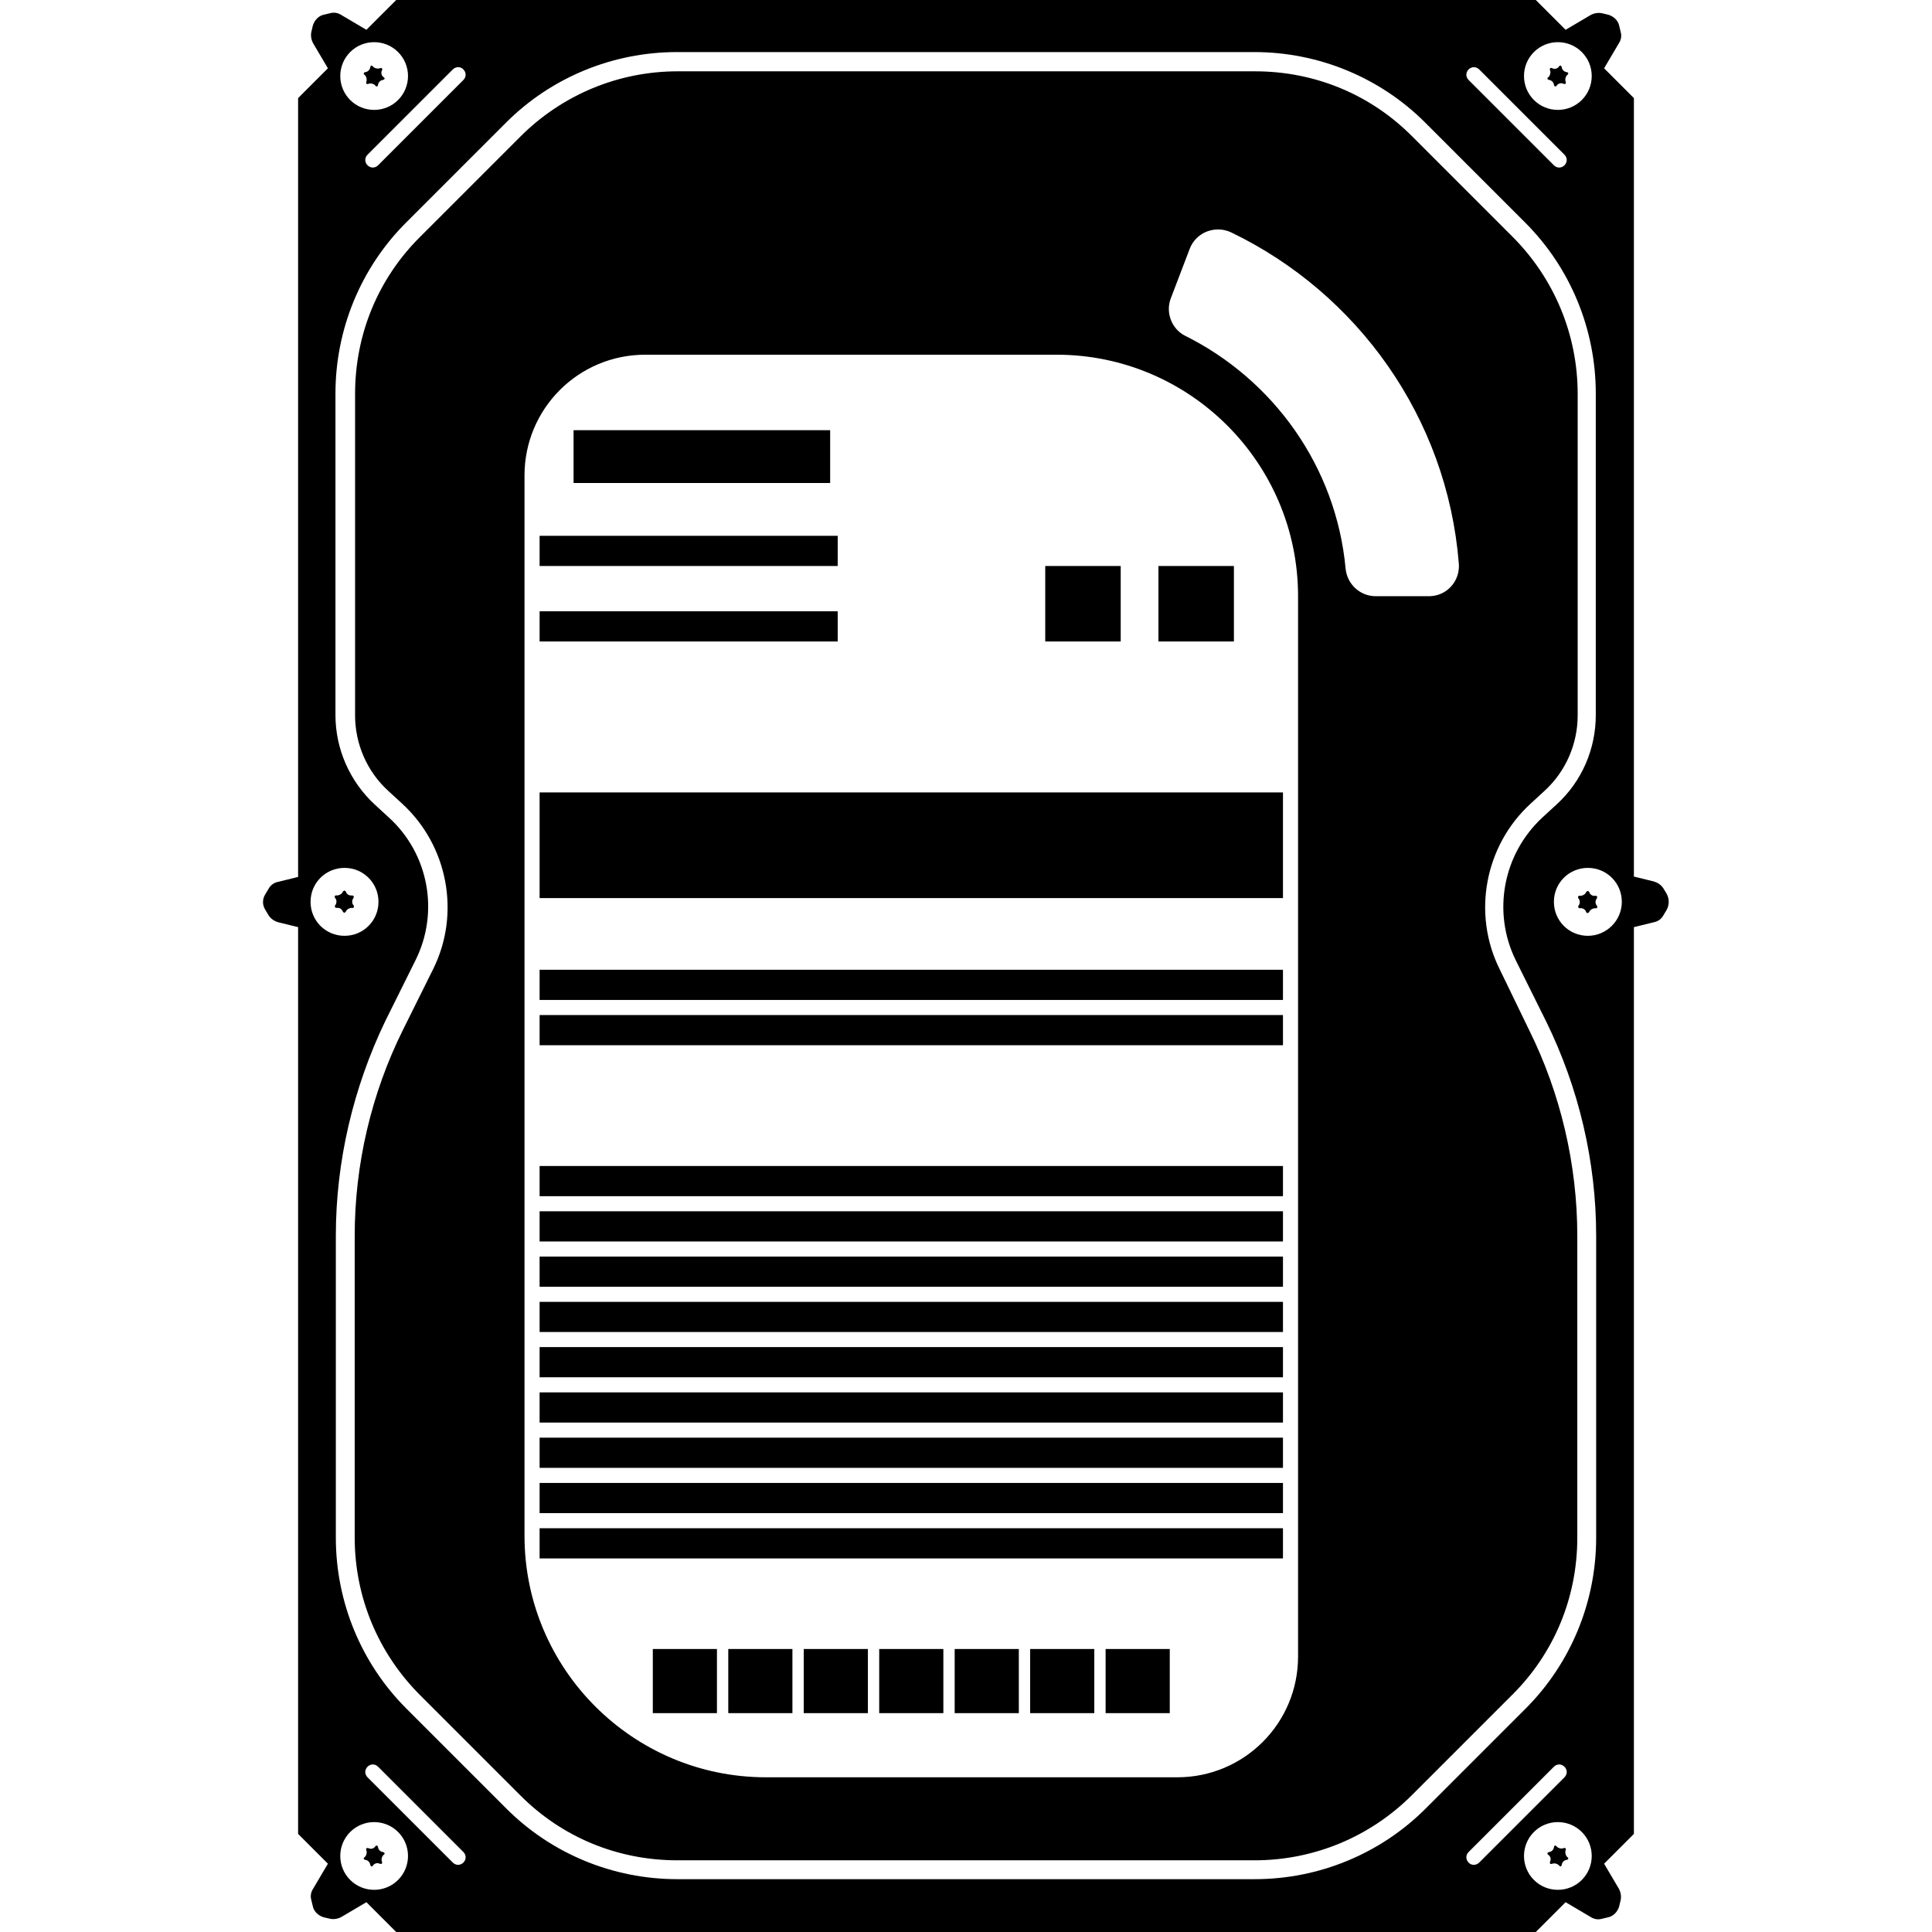
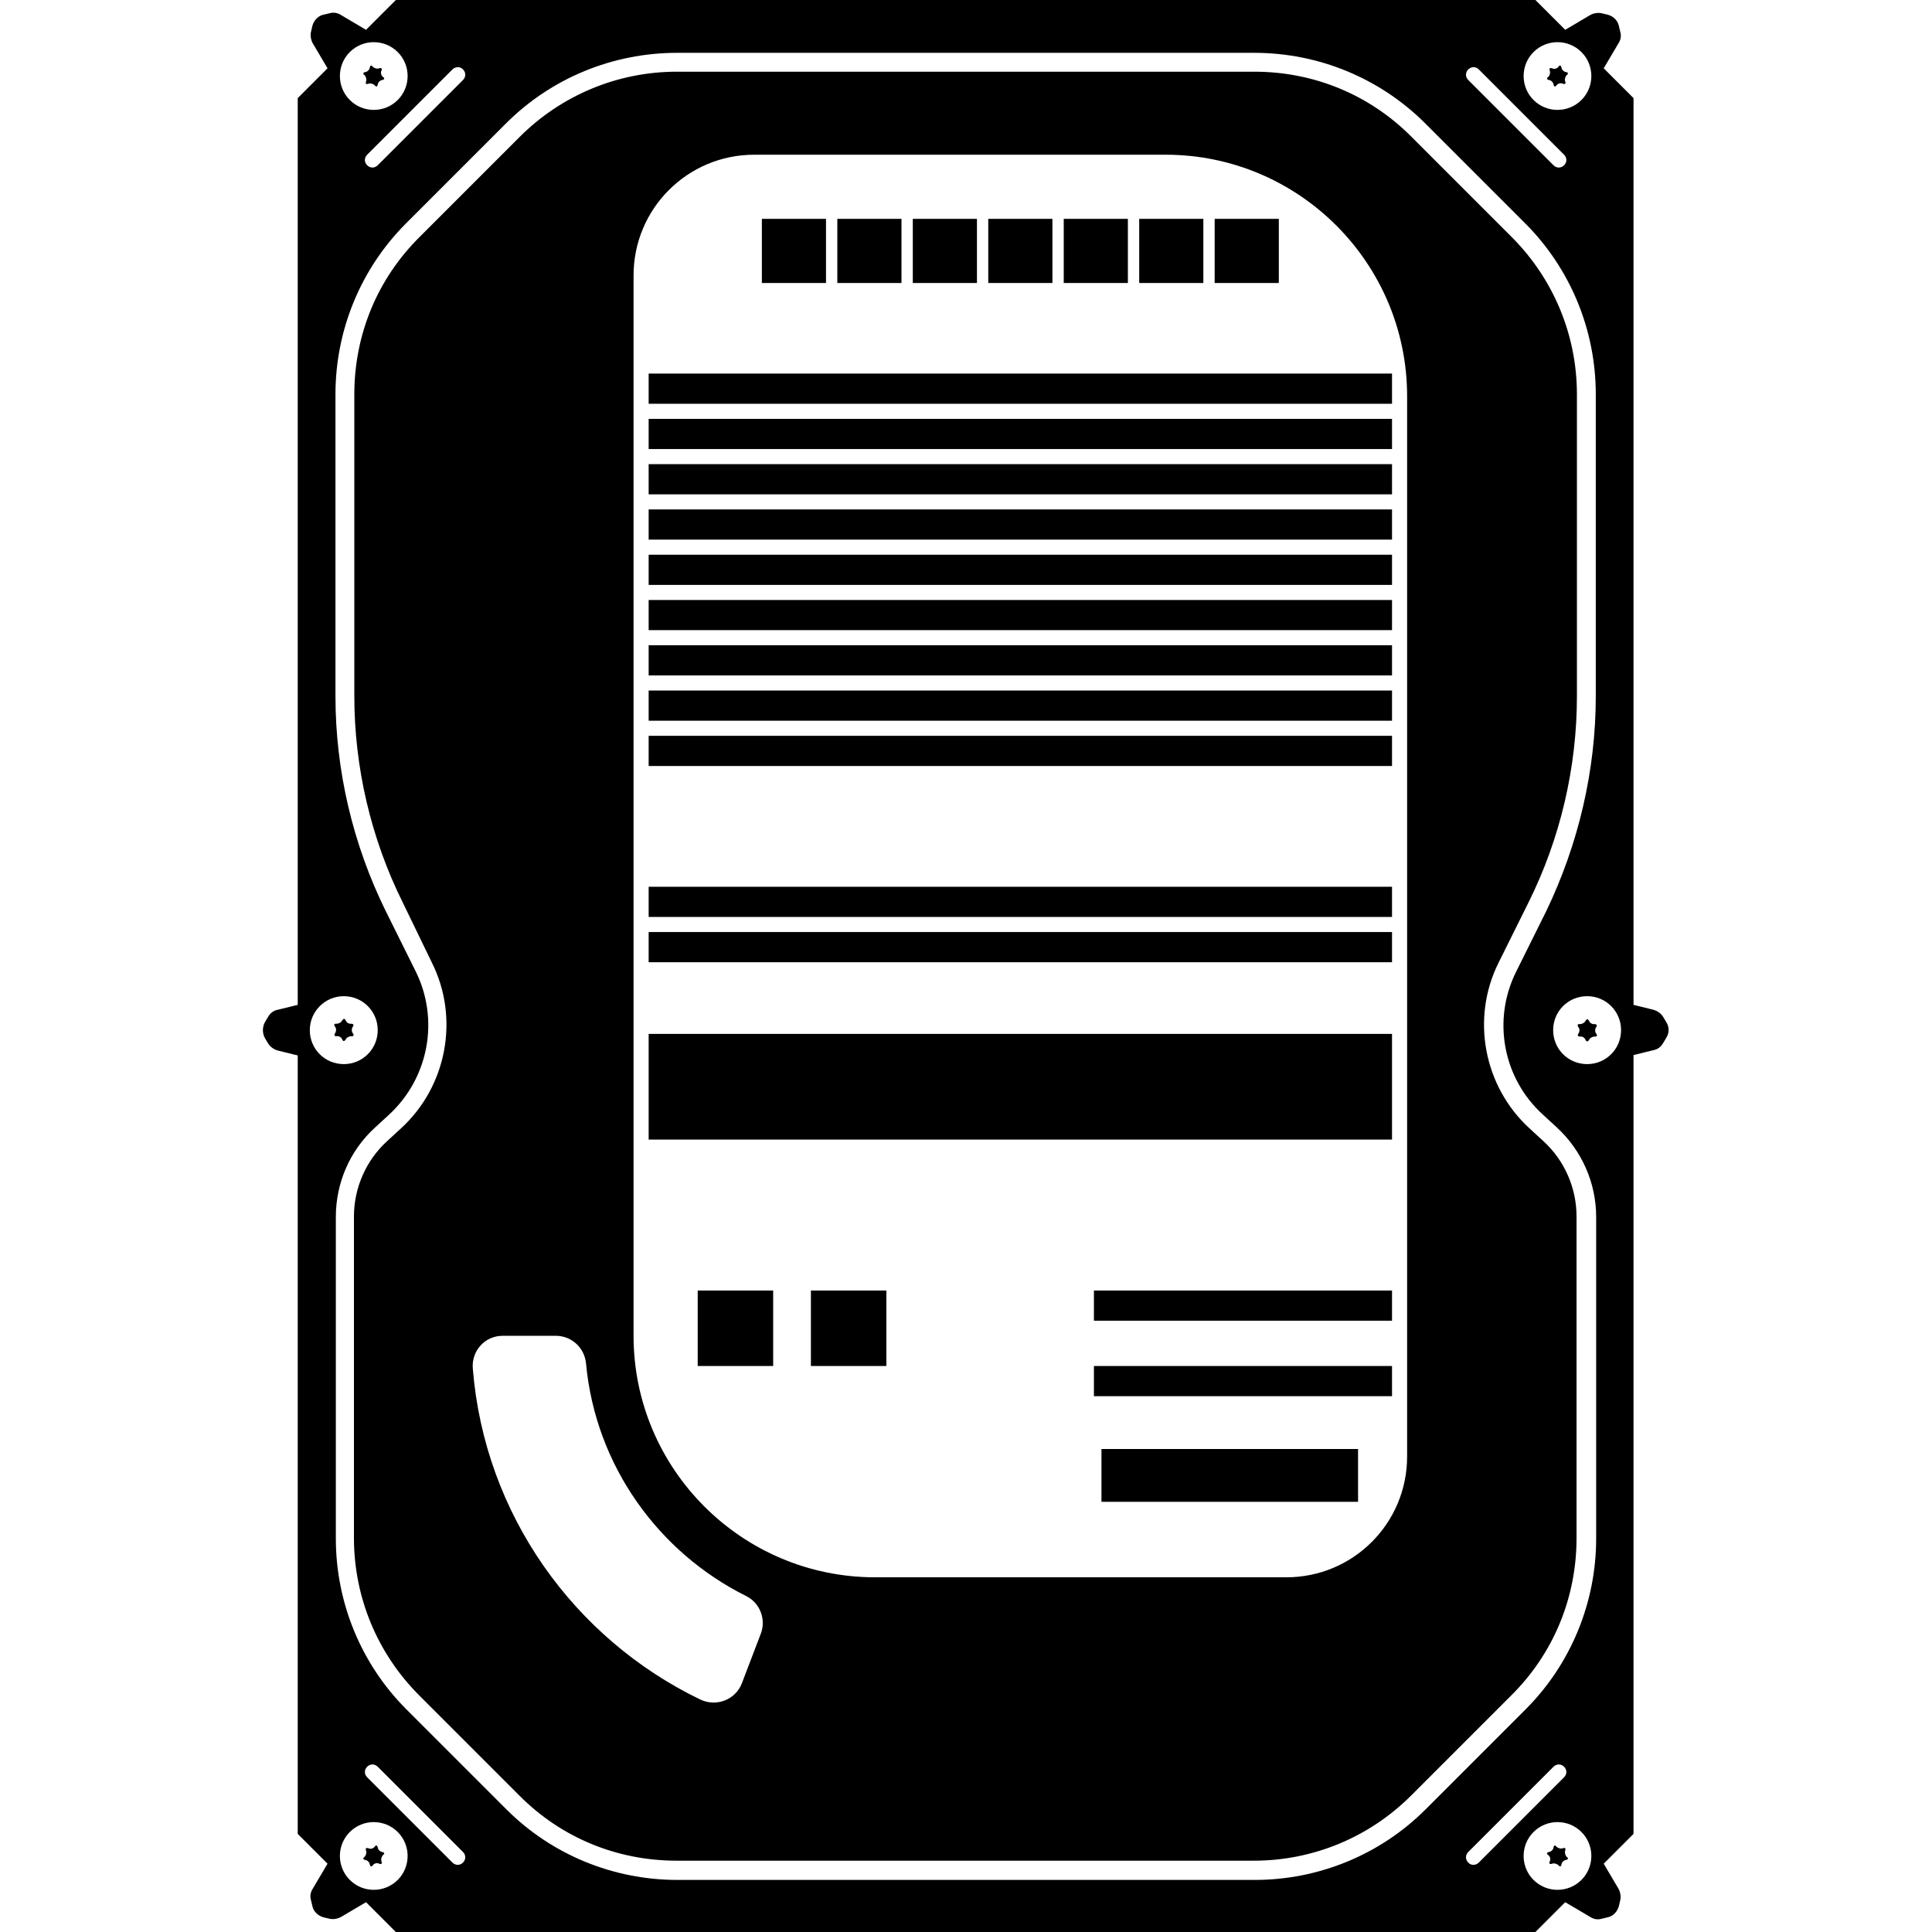
<svg xmlns="http://www.w3.org/2000/svg" version="1.1" x="0" y="0" viewBox="0 0 512 512" xml:space="preserve">
-   <path d="M220 128h-68v-14h68v14zm2 14h-79v8h79v-8zm0 20h-79v8h79v-8zm-79 103h197v-8H143v8zm0 12h197v-8H143v8zm0 40h197v-8H143v8zm0 12h197v-8H143v8zm0 12h197v-8H143v8zm0 12h197v-8H143v8zm0 12h197v-8H143v8zm0 12h197v-8H143v8zm0 12h197v-8H143v8zm0 12h197v-8H143v8zm0 12h197v-8H143v8zm154-263h-20v20h20v-20zm10 20h20v-20h-20v20zm-164 68h197v-28H143v28zm30 216h17v-17h-17v17zm20 0h17v-17h-17v17zm20 0h17v-17h-17v17zm20 0h17v-17h-17v17zm20 0h17v-17h-17v17zm20 0h17v-17h-17v17zm20 0h17v-17h-17v17zM97.1 21.6c-.2.6.1.8.6.6.6-.2 1.3 0 1.7.4.4.5.7.4.8-.2.1-.6.6-1.1 1.2-1.2.6-.1.7-.5.2-.8-.5-.4-.7-1.1-.4-1.7s-.1-.8-.6-.6-1.3 0-1.7-.4c-.4-.5-.7-.4-.8.2-.1.6-.6 1.1-1.2 1.2-.6.1-.7.5-.2.8.4.4.6 1.2.4 1.7zm317.8 468.8c.2-.6-.1-.8-.6-.6-.6.2-1.3 0-1.7-.4-.4-.5-.7-.4-.8.2-.1.6-.6 1.1-1.2 1.2-.6.1-.7.5-.2.8.5.4.7 1.1.4 1.7-.2.6.1.8.6.6.6-.2 1.3 0 1.7.4.4.5.7.4.8-.2.1-.6.6-1.1 1.2-1.2.6-.1.7-.5.2-.8-.4-.4-.6-1.2-.4-1.7zm-4.3-469.2c.6.1 1.1.6 1.2 1.2.1.6.5.7.8.2.4-.5 1.1-.7 1.7-.4.6.2.8-.1.6-.6-.2-.6 0-1.3.4-1.7.5-.4.4-.7-.2-.8-.6-.1-1.1-.6-1.2-1.2-.1-.6-.5-.7-.8-.2-.4.5-1.1.7-1.7.4s-.8.1-.6.6 0 1.3-.4 1.7c-.5.3-.4.7.2.8zM101.4 490.8c-.6-.1-1.1-.6-1.2-1.2-.1-.6-.5-.7-.8-.2-.4.5-1.1.7-1.7.4-.6-.2-.8.1-.6.6.2.6 0 1.3-.4 1.7-.5.4-.4.7.2.8.6.1 1.1.6 1.2 1.2.1.6.5.7.8.2.4-.5 1.1-.7 1.7-.4.6.2.8-.1.6-.6-.2-.6 0-1.3.4-1.7.5-.3.4-.7-.2-.8zm-9.7-249.3c.2-.5.9-.9 1.5-.9.6.1.8-.3.4-.8s-.3-1.3 0-1.7.2-.8-.4-.8c-.6.1-1.3-.3-1.5-.9-.2-.5-.6-.5-.9 0-.2.5-.9.9-1.5.9-.6-.1-.8.3-.4.8s.3 1.3 0 1.7-.2.8.4.8c.6-.1 1.3.3 1.5.9.3.5.6.5.9 0zm313.5 31.4c8.4 16.9 12.8 35.8 12.8 54.6v80c0 15.8-6.1 30.6-17.3 41.7l-26.5 26.5c-11.1 11.1-26 17.3-41.7 17.3h-153c-15.8 0-30.6-6.1-41.7-17.3l-26.5-26.5c-11.1-11.1-17.3-26-17.3-41.7v-80c0-18.9 4.4-37.7 12.8-54.6l8-16.1c7.3-14.7 3.9-32.7-8.2-43.8l-3.7-3.4c-5.6-5.1-8.8-12.4-8.8-20v-85.2c0-15.8 6.1-30.6 17.3-41.7l26.5-26.5c11.1-11.1 26-17.3 41.7-17.3h153c15.8 0 30.6 6.1 41.7 17.3l26.5 26.5c11.1 11.1 17.3 26 17.3 41.7v85.2c0 7.6-3.2 14.9-8.8 20l-3.7 3.4c-12.1 11.1-15.5 29.1-8.2 43.8l7.8 16.1zM344 158c0-35.3-28.7-64-64-64H171c-17.7 0-32 14.3-32 32v281c0 35.3 28.7 64 64 64h109c17.7 0 32-14.3 32-32V158zm42.6-8.7c-3.1-38.7-26.9-71.6-60.3-87.7-4.2-2-9.3-.1-11 4.3l-5 13.1c-1.5 3.8.2 8.2 3.8 10 23.3 11.6 40 34.6 42.5 61.7.4 4.1 3.8 7.3 8 7.3h14.1c4.7 0 8.3-4 7.9-8.7zm55.1 91.8l-.9 1.5c-.5.9-1.4 1.6-2.5 1.8l-5.3 1.3V486l-7.9 7.9 3.9 6.6c.5.9.7 2 .5 3l-.4 1.7c-.4 1.4-1.5 2.6-2.9 2.9l-1.7.4c-1 .3-2.1.1-3-.5l-6.6-3.9-7.9 7.9H105l-7.9-7.9-6.6 3.9c-.9.5-2 .7-3 .5l-1.7-.4c-1.4-.4-2.6-1.5-2.9-2.9l-.4-1.7c-.3-1-.1-2.1.5-3l3.9-6.6L79 486V245.7l-5.3-1.3c-1-.3-1.9-.9-2.5-1.8l-.9-1.5c-.8-1.3-.8-2.8 0-4.1l.9-1.5c.5-.9 1.4-1.6 2.5-1.8l5.3-1.3V26l7.9-7.9-3.9-6.6c-.5-.9-.7-2-.5-3l.4-1.7c.4-1.4 1.5-2.6 2.9-2.9l1.7-.4c1-.3 2.1-.1 3 .5l6.6 3.9L105 0h302l7.9 7.9 6.6-3.9c.9-.5 2-.7 3-.5l1.7.4c1.4.4 2.6 1.5 2.9 2.9l.4 1.7c.3 1 .1 2.1-.5 3l-3.9 6.6L433 26v206.3l5.3 1.3c1 .3 1.9.9 2.5 1.8l.9 1.5c.7 1.3.7 2.9 0 4.2zM406.5 26.5c3.5 3.5 9.2 3.5 12.7 0s3.5-9.2 0-12.7-9.2-3.5-12.7 0-3.5 9.2 0 12.7zm-17.3-5.3l22.6 22.6c.8.8 2 .8 2.8 0 .8-.8.8-2 0-2.8L392 18.4c-.8-.8-2-.8-2.8 0-.8.8-.8 2 0 2.8zM120 18.4L97.4 41c-.8.8-.8 2 0 2.8.8.8 2 .8 2.8 0l22.6-22.6c.8-.8.8-2 0-2.8-.7-.8-2-.8-2.8 0zm-27.2 8.1c3.5 3.5 9.2 3.5 12.7 0s3.5-9.2 0-12.7-9.2-3.5-12.7 0-3.5 9.2 0 12.7zM91.3 248c5 0 9-4 9-9s-4-9-9-9-9 4-9 9 4 9 9 9zm14.2 237.5c-3.5-3.5-9.2-3.5-12.7 0s-3.5 9.2 0 12.7 9.2 3.5 12.7 0 3.5-9.2 0-12.7zm17.3 5.3l-22.6-22.6c-.8-.8-2-.8-2.8 0s-.8 2 0 2.8l22.6 22.6c.8.8 2 .8 2.8 0 .8-.8.8-2 0-2.8zm269.2 2.8l22.6-22.6c.8-.8.8-2 0-2.8s-2-.8-2.8 0l-22.6 22.6c-.8.8-.8 2 0 2.8.7.8 2 .8 2.8 0zm27.2-8.1c-3.5-3.5-9.2-3.5-12.7 0s-3.5 9.2 0 12.7 9.2 3.5 12.7 0 3.5-9.2 0-12.7zm3.8-158c0-19.7-4.6-39.2-13.3-56.9l-8-16.1c-6.3-12.8-3.4-28.2 7.1-37.9l3.7-3.4c6.7-6.1 10.4-14.7 10.4-23.7v-85.2c0-17-6.7-33.3-18.7-45.3l-26.5-26.5c-12-12-28.3-18.7-45.3-18.7h-153c-17 0-33.3 6.7-45.3 18.7L107.6 59c-12 12-18.7 28.3-18.7 45.3v85.2c0 9 3.8 17.6 10.4 23.7l3.7 3.4c10.6 9.6 13.5 25.1 7.1 37.9l-8 16.1C93.6 288.3 89 307.8 89 327.5v80c0 17 6.7 33.3 18.7 45.3l26.5 26.5c12 12 28.3 18.7 45.3 18.7h153c17 0 33.3-6.7 45.3-18.7l26.5-26.5c12-12 18.7-28.3 18.7-45.3v-80zm6.8-88.5c0-5-4-9-9-9s-9 4-9 9 4 9 9 9c4.9 0 9-4 9-9zm-7.1-1.6c-.6.1-1.3-.3-1.5-.9-.2-.5-.6-.5-.9 0-.2.5-.9.9-1.5.9-.6-.1-.8.3-.4.8s.3 1.3 0 1.7-.2.8.4.8c.6-.1 1.3.3 1.5.9.2.5.6.5.9 0 .2-.5.9-.9 1.5-.9.6.1.8-.3.4-.8s-.3-1.3 0-1.7.2-.9-.4-.8z" />
+   <path d="M291.9 384h68v14h-68v-14zm-2-14h79v-8h-79v8zm0-20h79v-8h-79v8zm79-103h-197v8h197v-8zm0-12h-197v8h197v-8zm0-40h-197v8h197v-8zm0-12h-197v8h197v-8zm0-12h-197v8h197v-8zm0-12h-197v8h197v-8zm0-12h-197v8h197v-8zm0-12h-197v8h197v-8zm0-12h-197v8h197v-8zm0-12h-197v8h197v-8zm0-12h-197v8h197v-8zm-154 263h20v-20h-20v20zm-10-20h-20v20h20v-20zm164-68h-197v28h197v-28zm-30-216h-17v17h17V58zm-20 0h-17v17h17V58zm-20 0h-17v17h17V58zm-20 0h-17v17h17V58zm-20 0h-17v17h17V58zm-20 0h-17v17h17V58zm-20 0h-17v17h17V58zm195.9 432.4c.2-.6-.1-.8-.6-.6-.6.2-1.3 0-1.7-.4-.4-.5-.7-.4-.8.2-.1.6-.6 1.1-1.2 1.2-.6.1-.7.5-.2.8.5.4.7 1.1.4 1.7-.3.6.1.8.6.6.5-.2 1.3 0 1.7.4.4.5.7.4.8-.2s.6-1.1 1.2-1.2.7-.5.2-.8c-.4-.4-.6-1.2-.4-1.7zM97 21.6c-.2.6.1.8.6.6.6-.2 1.3 0 1.7.4.4.5.7.4.8-.2.1-.6.6-1.1 1.2-1.2s.7-.5.2-.8c-.5-.4-.7-1.1-.4-1.7.2-.6-.1-.8-.6-.6-.6.2-1.3 0-1.7-.4-.4-.5-.7-.4-.8.2-.1.6-.6 1.1-1.2 1.2s-.7.5-.2.8c.4.4.6 1.2.4 1.7zm4.3 469.2c-.6-.1-1.1-.6-1.2-1.2-.1-.6-.5-.7-.8-.2-.4.5-1.1.7-1.7.4-.6-.2-.8.1-.6.6.2.6 0 1.3-.4 1.7-.5.4-.4.7.2.8s1.1.6 1.2 1.2c.1.6.5.7.8.2.4-.5 1.1-.7 1.7-.4.6.3.8-.1.6-.6s0-1.3.4-1.7c.5-.3.4-.7-.2-.8zM410.5 21.2c.6.1 1.1.6 1.2 1.2s.5.7.8.2c.4-.5 1.1-.7 1.7-.4.6.2.8-.1.6-.6-.2-.6 0-1.3.4-1.7.5-.4.4-.7-.2-.8-.6-.1-1.1-.6-1.2-1.2s-.5-.7-.8-.2c-.4.5-1.1.7-1.7.4-.6-.2-.8.1-.6.6.2.6 0 1.3-.4 1.7-.5.3-.4.7.2.8zm9.7 249.3c-.2.5-.9.9-1.5.9-.6-.1-.8.3-.4.8s.3 1.3 0 1.7c-.3.4-.2.8.4.8.6-.1 1.3.3 1.5.9.2.5.6.5.9 0 .2-.5.9-.9 1.5-.9.6.1.8-.3.4-.8s-.3-1.3 0-1.7c.3-.4.2-.8-.4-.8-.6.1-1.3-.3-1.5-.9-.3-.5-.6-.5-.9 0zm-313.5-31.4c-8.4-16.9-12.8-35.8-12.8-54.6v-80c0-15.8 6.1-30.6 17.3-41.7l26.5-26.5c11.1-11.1 26-17.3 41.7-17.3h153c15.8 0 30.6 6.1 41.7 17.3l26.5 26.5c11.1 11.1 17.3 26 17.3 41.7v80c0 18.9-4.4 37.7-12.8 54.6l-8 16.1c-7.3 14.7-3.9 32.7 8.2 43.8l3.7 3.4c5.6 5.1 8.8 12.4 8.8 20v85.2c0 15.8-6.1 30.6-17.3 41.7L374 475.8c-11.1 11.1-26 17.3-41.7 17.3h-153c-15.8 0-30.6-6.1-41.7-17.3l-26.5-26.5c-11.1-11.1-17.3-26-17.3-41.7v-85.2c0-7.6 3.2-14.9 8.8-20l3.7-3.4c12.1-11.1 15.5-29.1 8.2-43.8l-7.8-16.1zM167.9 354c0 35.3 28.7 64 64 64h109c17.7 0 32-14.3 32-32V105c0-35.3-28.7-64-64-64h-109c-17.7 0-32 14.3-32 32v281zm-42.6 8.7c3.1 38.7 26.9 71.6 60.3 87.7 4.2 2 9.3.1 11-4.3l5-13.1c1.5-3.8-.2-8.2-3.8-10-23.3-11.6-40-34.6-42.5-61.7-.4-4.1-3.8-7.3-8-7.3h-14.1c-4.7 0-8.3 4-7.9 8.7zm-55.1-91.8l.9-1.5c.5-.9 1.4-1.6 2.5-1.8l5.3-1.3V26l7.9-7.9-3.9-6.6c-.5-.9-.7-2-.5-3l.4-1.7c.4-1.4 1.5-2.6 2.9-2.9l1.7-.4c1-.3 2.1-.1 3 .5L97 7.9l7.9-7.9h302l7.9 7.9 6.6-3.9c.9-.5 2-.7 3-.5l1.7.4c1.4.4 2.6 1.5 2.9 2.9l.4 1.7c.3 1 .1 2.1-.5 3l-3.9 6.6 7.9 7.9v240.3l5.3 1.3c1 .3 1.9.9 2.5 1.8l.9 1.5c.8 1.3.8 2.8 0 4.1l-.9 1.5c-.5.9-1.4 1.6-2.5 1.8l-5.3 1.3V486l-7.9 7.9 3.9 6.6c.5.9.7 2 .5 3l-.4 1.7c-.4 1.4-1.5 2.6-2.9 2.9l-1.7.4c-1 .3-2.1.1-3-.5l-6.6-3.9-7.9 7.9h-302l-7.9-7.9-6.6 3.9c-.9.5-2 .7-3 .5l-1.7-.4c-1.4-.4-2.6-1.5-2.9-2.9l-.4-1.7c-.3-1-.1-2.1.5-3l3.9-6.6-7.9-7.9V279.7l-5.3-1.3c-1-.3-1.9-.9-2.5-1.8l-.9-1.5c-.7-1.3-.7-2.9 0-4.2zm35.2 214.6c-3.5-3.5-9.2-3.5-12.7 0s-3.5 9.2 0 12.7 9.2 3.5 12.7 0 3.5-9.2 0-12.7zm17.3 5.3l-22.6-22.6c-.8-.8-2-.8-2.8 0-.8.8-.8 2 0 2.8l22.6 22.6c.8.8 2 .8 2.8 0 .8-.8.8-2 0-2.8zm269.2 2.8l22.6-22.6c.8-.8.8-2 0-2.8-.8-.8-2-.8-2.8 0l-22.6 22.6c-.8.8-.8 2 0 2.8.7.8 2 .8 2.8 0zm27.2-8.1c-3.5-3.5-9.2-3.5-12.7 0s-3.5 9.2 0 12.7 9.2 3.5 12.7 0 3.5-9.2 0-12.7zm1.5-221.5c-5 0-9 4-9 9s4 9 9 9 9-4 9-9-4-9-9-9zM406.4 26.5c3.5 3.5 9.2 3.5 12.7 0s3.5-9.2 0-12.7-9.2-3.5-12.7 0-3.5 9.2 0 12.7zm-17.3-5.3l22.6 22.6c.8.8 2 .8 2.8 0 .8-.8.8-2 0-2.8l-22.6-22.6c-.8-.8-2-.8-2.8 0-.8.8-.8 2 0 2.8zm-269.2-2.8L97.3 41c-.8.8-.8 2 0 2.8s2 .8 2.8 0l22.6-22.6c.8-.8.8-2 0-2.8-.7-.8-2-.8-2.8 0zm-27.2 8.1c3.5 3.5 9.2 3.5 12.7 0s3.5-9.2 0-12.7-9.2-3.5-12.7 0-3.5 9.2 0 12.7zm-3.8 158c0 19.7 4.6 39.2 13.3 56.9l8 16.1c6.3 12.8 3.4 28.2-7.1 37.9l-3.7 3.4c-6.7 6.1-10.4 14.7-10.4 23.7v85.2c0 17 6.7 33.3 18.7 45.3l26.5 26.5c12 12 28.3 18.7 45.3 18.7h153c17 0 33.3-6.7 45.3-18.7l26.5-26.5c12-12 18.7-28.3 18.7-45.3v-85.2c0-9-3.8-17.6-10.4-23.7l-3.7-3.4c-10.6-9.6-13.5-25.1-7.1-37.9l8-16.1c8.5-17.7 13.1-37.2 13.1-56.9v-80c0-17-6.7-33.3-18.7-45.3l-26.5-26.5c-12-12-28.3-18.7-45.3-18.7h-153c-17 0-33.3 6.7-45.3 18.7l-26.5 26.5c-12 12-18.7 28.3-18.7 45.3v80zM82.1 273c0 5 4 9 9 9s9-4 9-9-4-9-9-9c-4.9 0-9 4-9 9zm7.1 1.6c.6-.1 1.3.3 1.5.9.2.5.6.5.9 0 .2-.5.9-.9 1.5-.9.6.1.8-.3.4-.8s-.3-1.3 0-1.7.2-.8-.4-.8c-.6.1-1.3-.3-1.5-.9-.2-.5-.6-.5-.9 0-.2.5-.9.9-1.5.9-.6-.1-.8.3-.4.8s.3 1.3 0 1.7c-.3.4-.2.9.4.8z" />
</svg>
